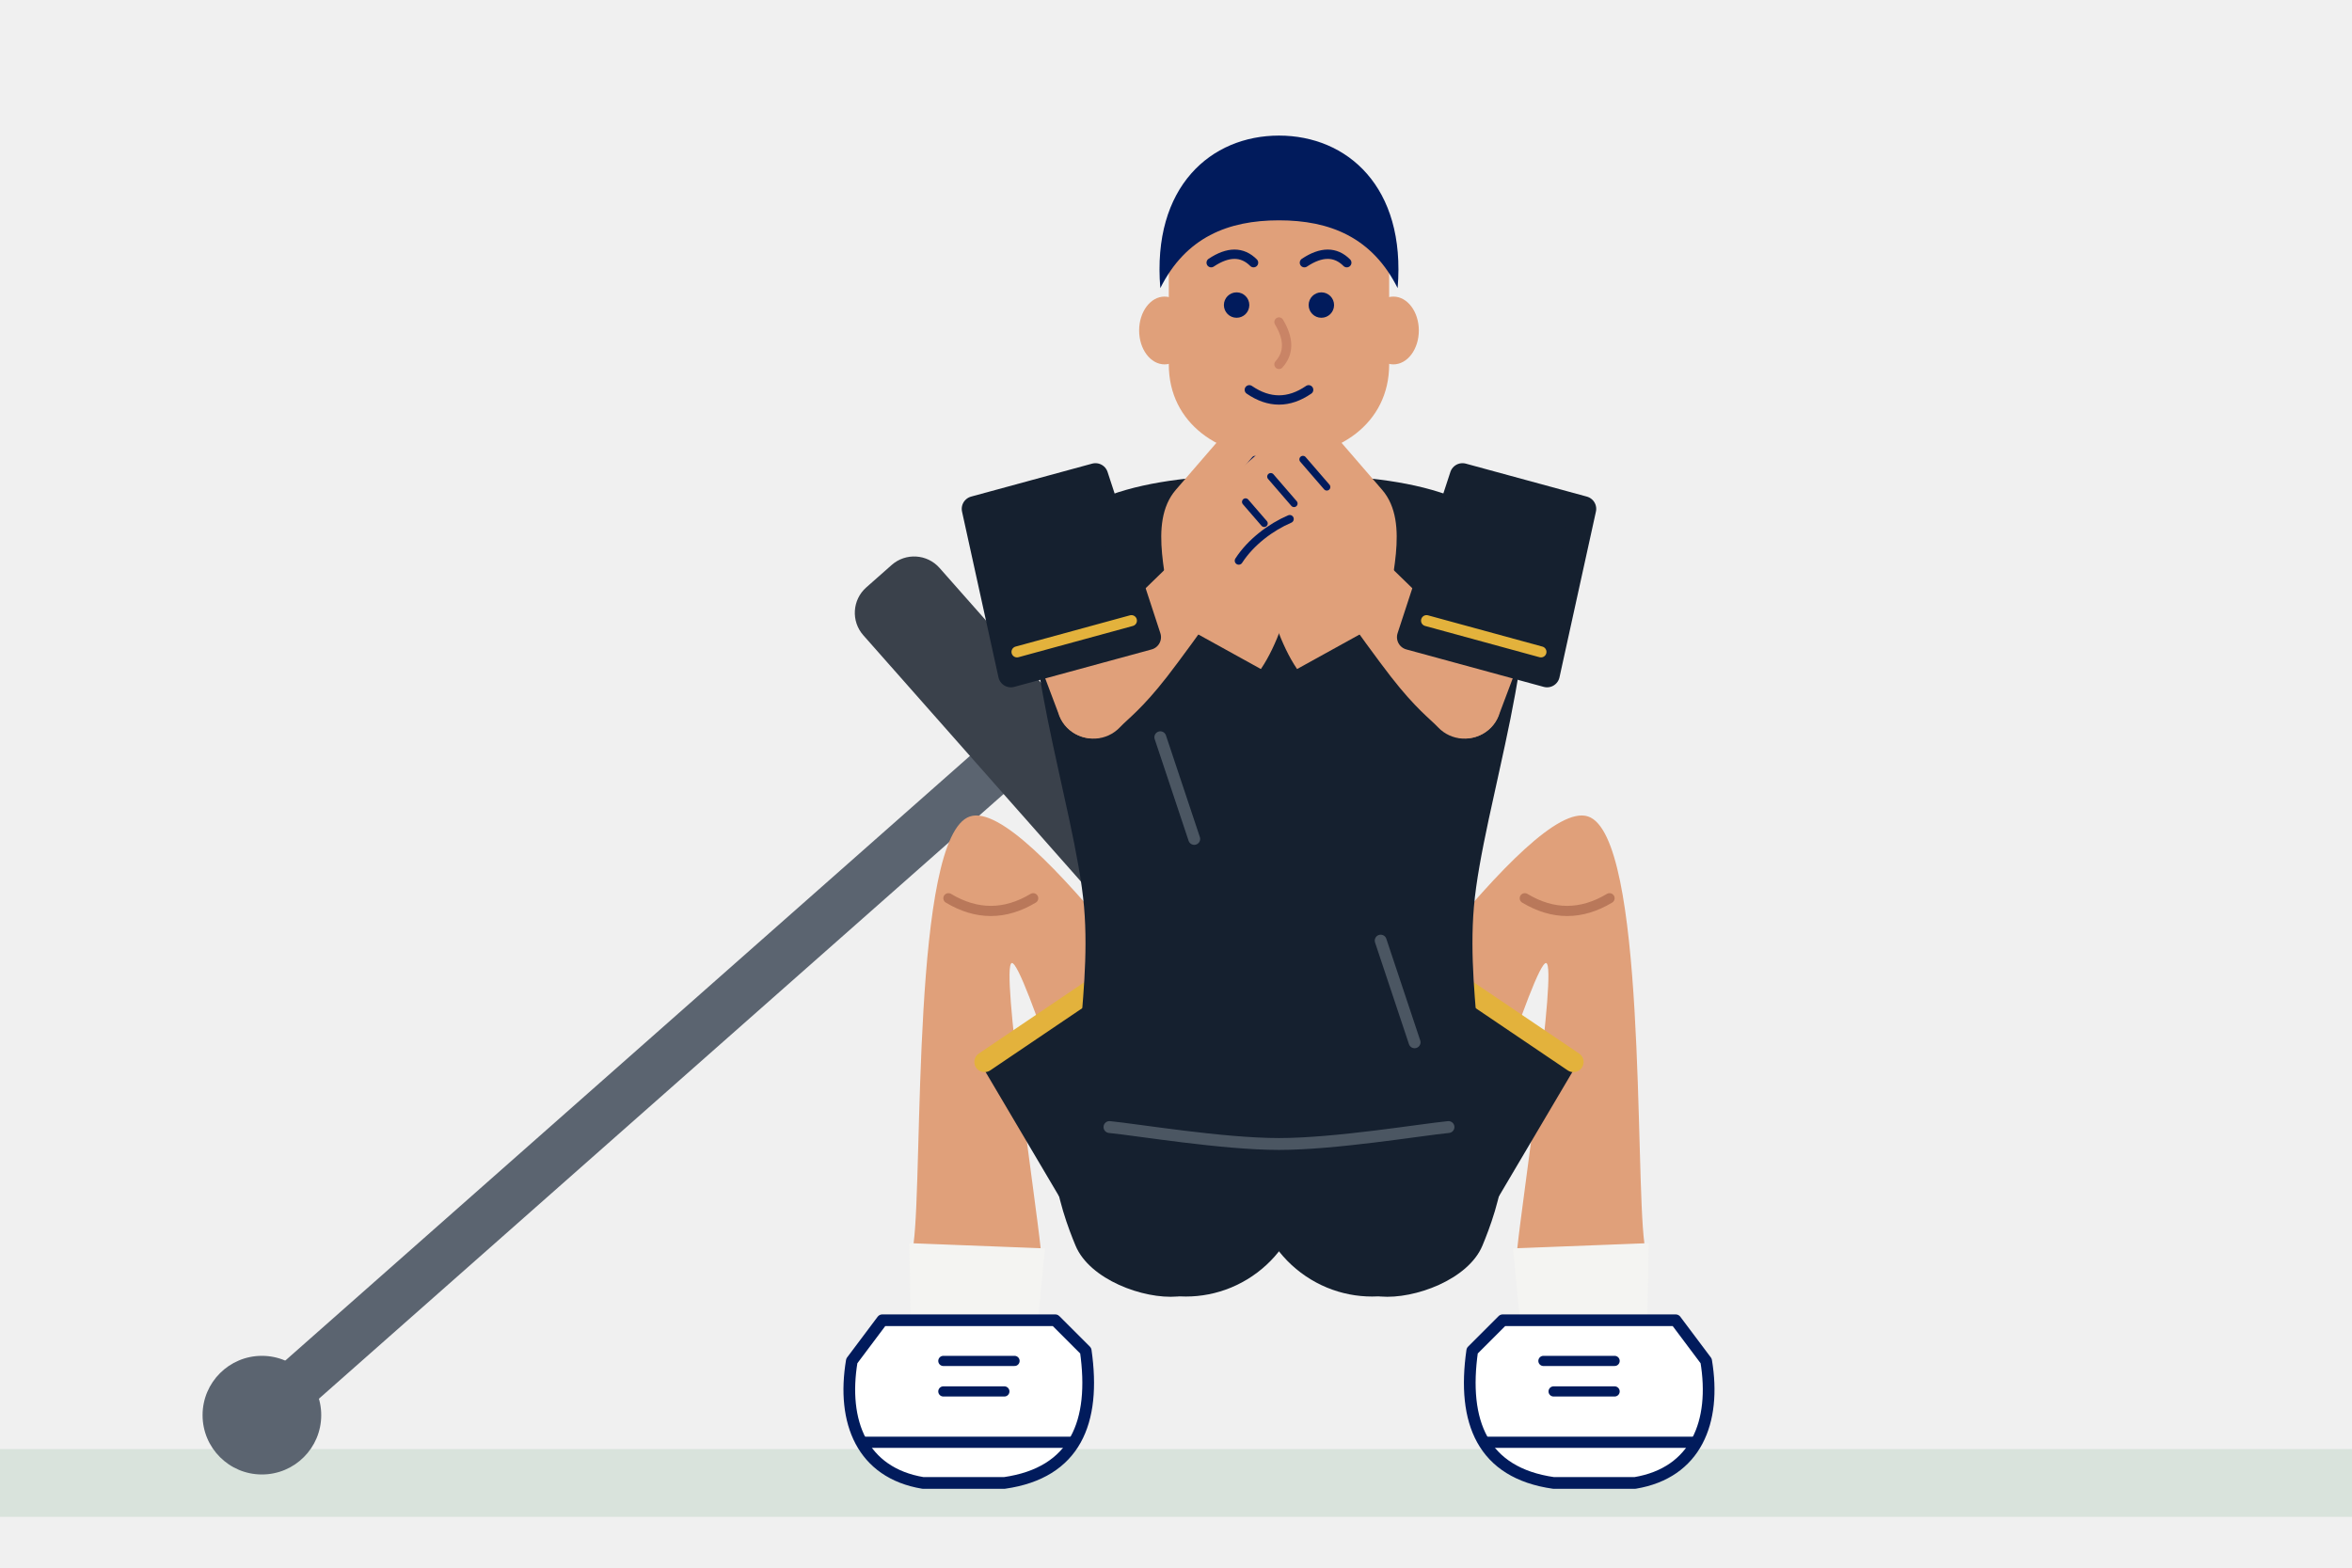
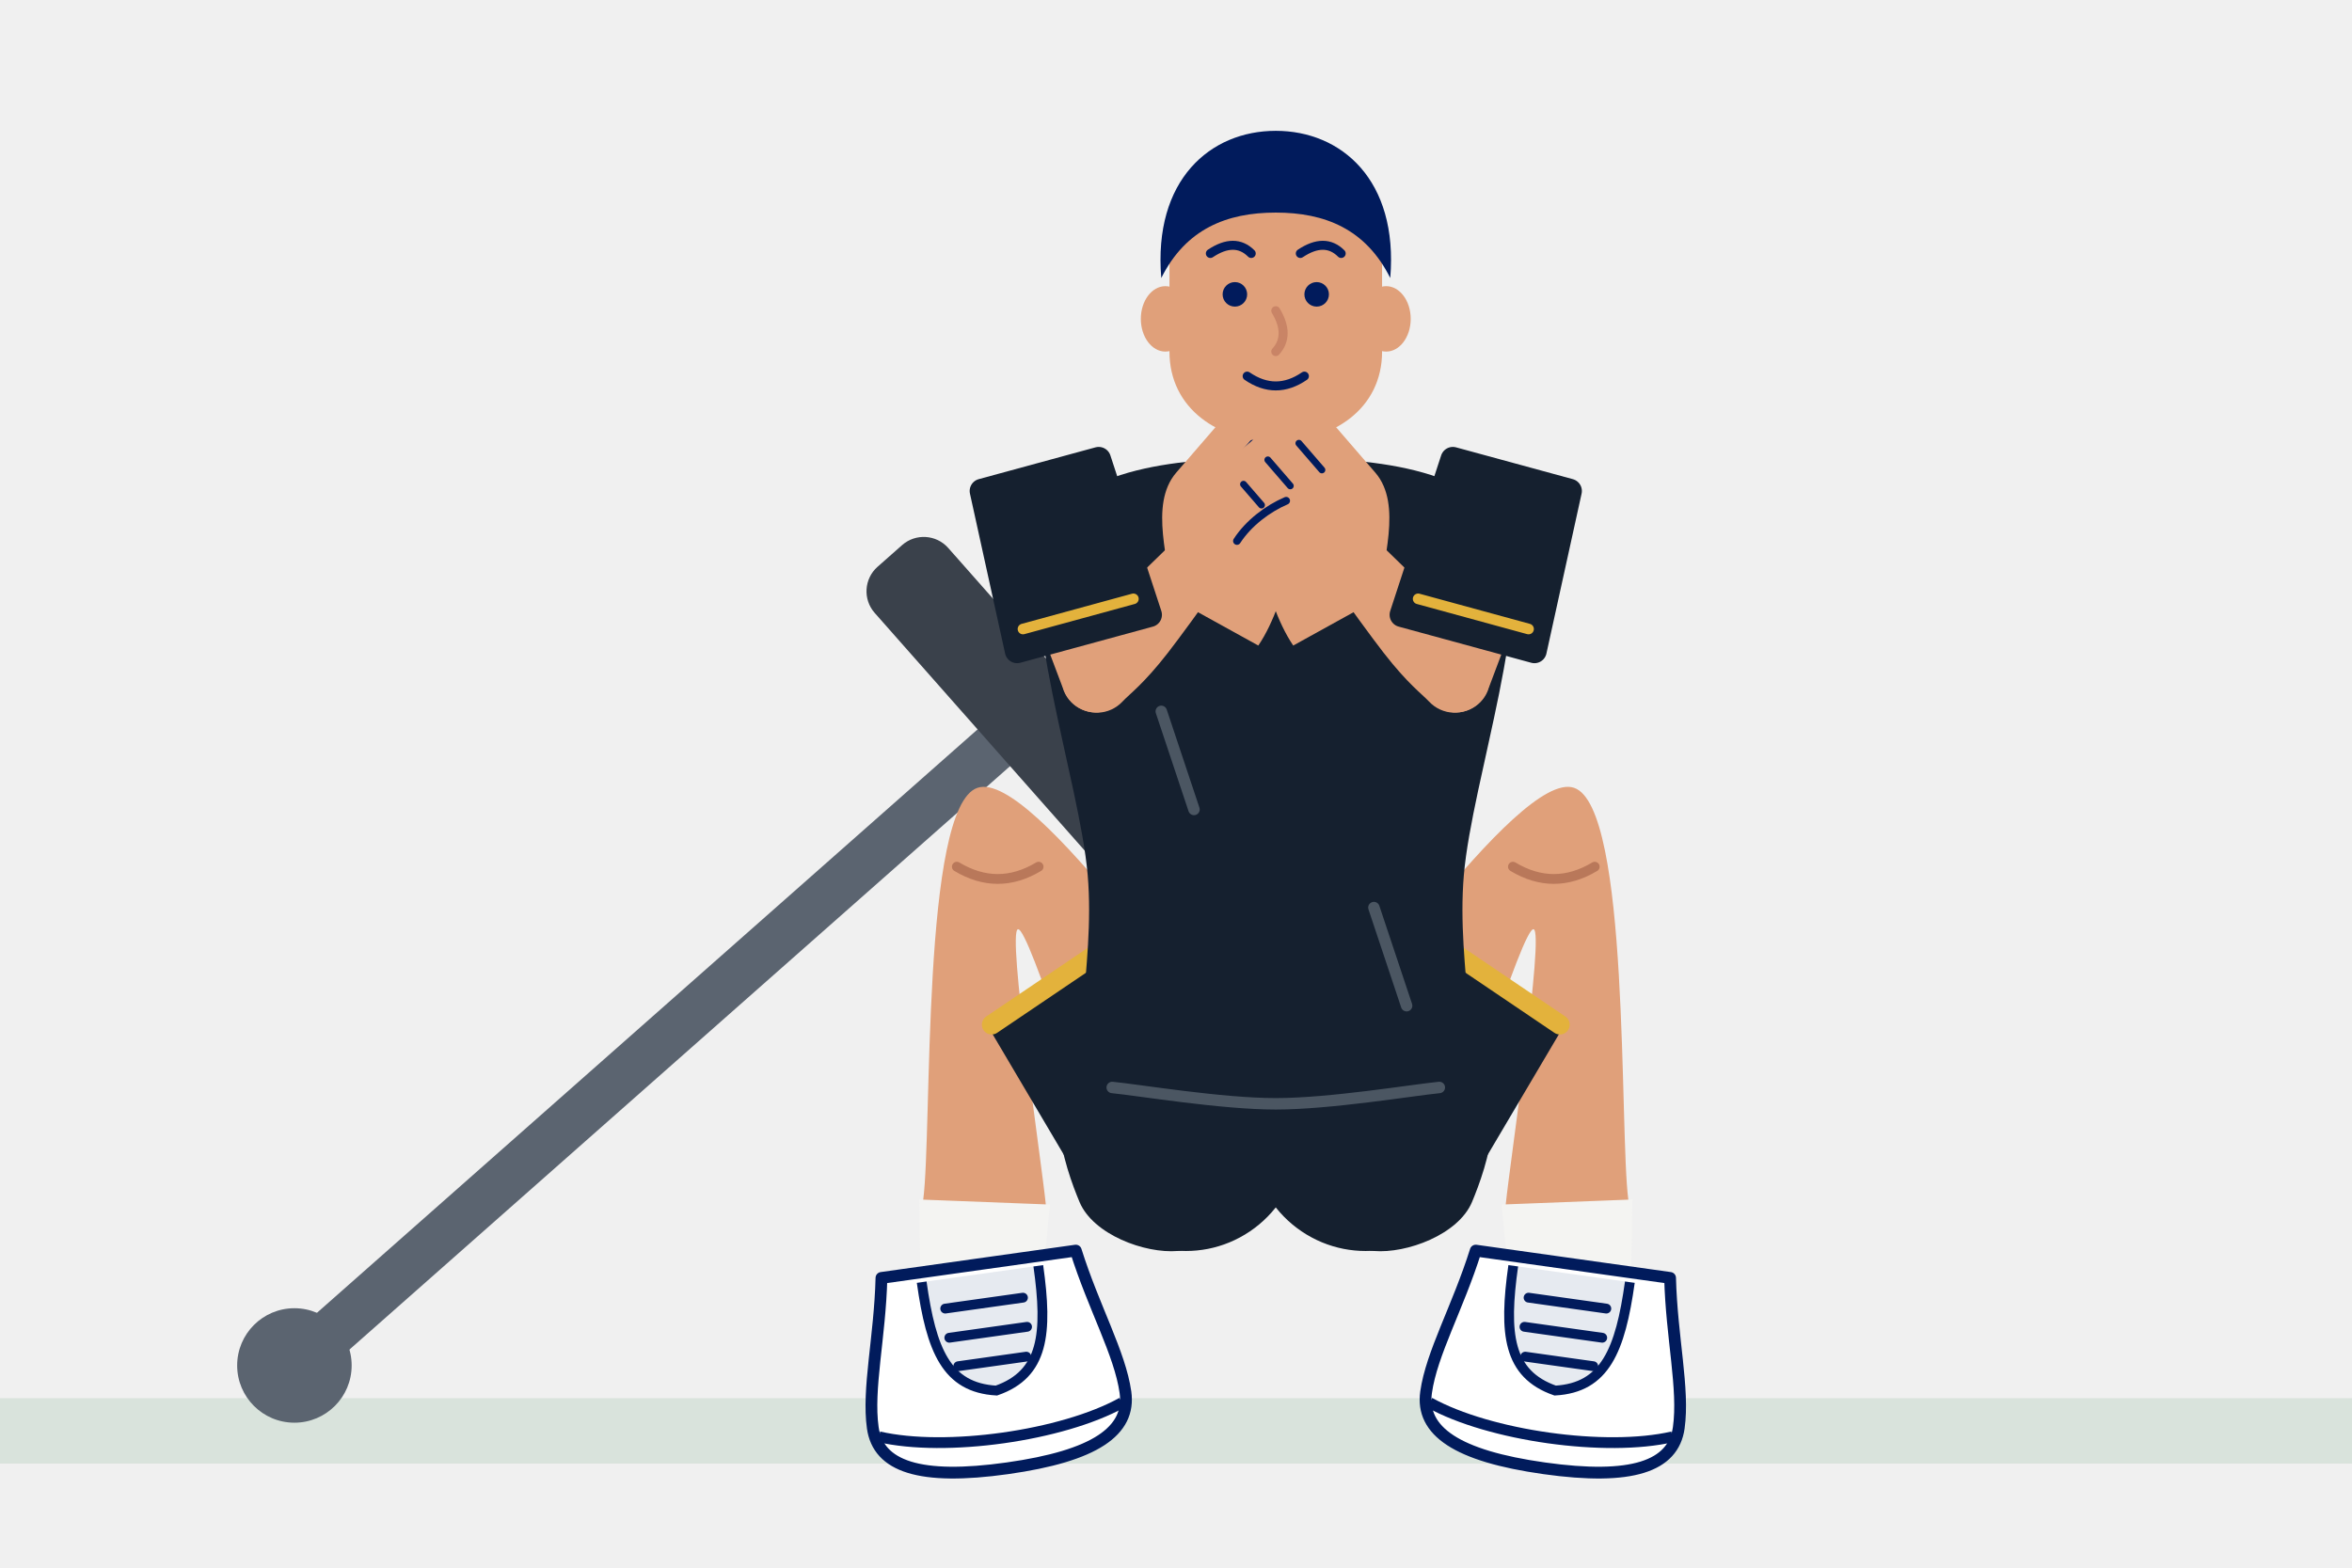
- <svg xmlns="http://www.w3.org/2000/svg" viewBox="89.1 115.0 277.5 185.0" role="img" aria-label="Landmine Russian Twist, lean back, bar at chest">
+ <svg xmlns="http://www.w3.org/2000/svg" viewBox="84.0 115.0 287.6 191.7" role="img" aria-label="Landmine Russian Twist, lean back, bar at chest">
  <rect x="40" y="286" width="400" height="8" rx="4" fill="#d9e3dc" />
  <path d="M120 282 L246 170.7" stroke="#5b6470" stroke-width="6" stroke-linecap="round" />
  <circle cx="120" cy="282" r="7" fill="#5b6470" />
  <g transform="translate(210.02 202.48) rotate(-41.46)">
    <rect x="-6" y="-26" width="12" height="52" rx="4" fill="#3a414b" />
  </g>
  <path d="M211.53 271.29 C211.67 269.79 212.24 263.81 212.38 262.31 L196.39 261.7 C196.42 263.2 196.52 269.21 196.54 270.71 Z" fill="#f4f4f2" />
  <path d="M238.11 247.84 C232.35 241.75 210.4 209.03 203.53 211.35 C196.66 213.66 198 253.32 196.89 261.72 L211.88 262.3 C211.31 256.69 207.14 229.01 208.47 228.65 C209.81 228.3 217.99 254.91 219.89 260.16 A11 11 0 0 0 238.11 247.84 Z" fill="#e0a07a" />
  <path d="M201 221 q5 3 10 0" fill="none" stroke="#b9785a" stroke-width="1.2" stroke-linecap="round" stroke-linejoin="round" />
  <path d="M240.6 246.16 C238.09 242.9 228.06 229.86 225.55 226.6 L204.85 240.6 C206.94 244.14 215.31 258.3 217.4 261.84 A14 14 0 0 0 240.6 246.16 Z" fill="#15202f" />
  <path d="M225.14 226.88 L205.26 240.32" fill="none" stroke="#e3b23c" stroke-width="2.4" stroke-linecap="round" stroke-linejoin="round" />
-   <g transform="translate(204 272) scale(-1.2 1.2)">
-     <path d="M-11 2 C-12 9 -10 14 -3 15 L5 15 C11 14 13 9 12 3 L9 -1 L-8 -1 Z" fill="#FFFFFF" stroke="#011B5C" stroke-width="1.15" stroke-linejoin="round" />
-     <path d="M-10 11 H11" fill="none" stroke="#011B5C" stroke-width="1.1" />
-     <path d="M-4 3 h7 M-3 6 h6" stroke="#011B5C" stroke-width="1" stroke-linecap="round" />
+   <g transform="translate(204 272) rotate(-8) scale(-1.2 1.2)">
+     <path d="M-10 -2 C-11 4 -13 9 -13 13 C-13 17 -9 19 0 19 C9 19 13 17 13 13 C13 9 11 4 10 -2 Z" fill="#FFFFFF" stroke="#011B5C" stroke-width="1.2" stroke-linejoin="round" />
+     <path d="M-12.5 14 C-6 16.5 6 16.5 12.5 14" fill="none" stroke="#011B5C" stroke-width="1.1" />
+     <path d="M-6 -1 C-6 6 -5 10 0 11 C5 10 6 6 6 -1" fill="#e6eaf0" stroke="#011B5C" stroke-width="1" />
+     <path d="M-4 2 h8 M-4 5 h8 M-3.5 8 h7" stroke="#011B5C" stroke-width="1" stroke-linecap="round" />
  </g>
  <path d="M283.46 270.71 C283.48 269.21 283.58 263.2 283.61 261.7 L267.62 262.31 C267.76 263.81 268.33 269.79 268.47 271.29 Z" fill="#f4f4f2" />
  <path d="M260.11 260.16 C262.01 254.91 270.19 228.3 271.53 228.65 C272.86 229.01 268.69 256.69 268.12 262.3 L283.11 261.72 C282 253.32 283.34 213.66 276.47 211.35 C269.6 209.03 247.65 241.75 241.89 247.84 A11 11 0 0 0 260.11 260.16 Z" fill="#e0a07a" />
  <path d="M269 221 q5 3 10 0" fill="none" stroke="#b9785a" stroke-width="1.2" stroke-linecap="round" stroke-linejoin="round" />
  <path d="M262.6 261.84 C264.69 258.3 273.06 244.14 275.15 240.6 L254.45 226.6 C251.94 229.86 241.91 242.9 239.4 246.16 A14 14 0 0 0 262.6 261.84 Z" fill="#15202f" />
  <path d="M274.74 240.32 L254.86 226.88" fill="none" stroke="#e3b23c" stroke-width="2.4" stroke-linecap="round" stroke-linejoin="round" />
-   <g transform="translate(276 272) scale(1.2 1.2)">
-     <path d="M-11 2 C-12 9 -10 14 -3 15 L5 15 C11 14 13 9 12 3 L9 -1 L-8 -1 Z" fill="#FFFFFF" stroke="#011B5C" stroke-width="1.15" stroke-linejoin="round" />
-     <path d="M-10 11 H11" fill="none" stroke="#011B5C" stroke-width="1.1" />
-     <path d="M-4 3 h7 M-3 6 h6" stroke="#011B5C" stroke-width="1" stroke-linecap="round" />
+   <g transform="translate(276 272) rotate(8) scale(1.2 1.2)">
+     <path d="M-10 -2 C-11 4 -13 9 -13 13 C-13 17 -9 19 0 19 C9 19 13 17 13 13 C13 9 11 4 10 -2 Z" fill="#FFFFFF" stroke="#011B5C" stroke-width="1.2" stroke-linejoin="round" />
+     <path d="M-12.5 14 C-6 16.5 6 16.5 12.5 14" fill="none" stroke="#011B5C" stroke-width="1.1" />
+     <path d="M-6 -1 C-6 6 -5 10 0 11 C5 10 6 6 6 -1" fill="#e6eaf0" stroke="#011B5C" stroke-width="1" />
+     <path d="M-4 2 h8 M-4 5 h8 M-3.5 8 h7" stroke="#011B5C" stroke-width="1" stroke-linecap="round" />
  </g>
  <path d="M218 244 C225.67 241 254.33 241 262 244 C269.67 247 265.67 258 264 262 C262.33 266 256 268.33 252 268 C248 267.67 244 260 240 260 C236 260 232 267.67 228 268 C224 268.33 217.67 266 216 262 C214.33 258 210.33 247 218 244 Z" fill="#15202f" />
  <path d="M218 250 C214.17 244.67 218 233.67 217 222 C216 210.33 208.17 188.5 212 180 C215.83 171.5 230.67 171 240 171 C249.33 171 264.17 171.5 268 180 C271.83 188.5 264 210.33 263 222 C262 233.67 265.83 244.67 262 250 C258.17 255.33 247.33 254 240 254 C232.67 254 221.83 255.33 218 250 Z" fill="#15202f" />
  <path d="M220 248 C223.33 248.33 233.33 250 240 250 C246.67 250 256.67 248.33 260 248" fill="none" stroke="#4b5662" stroke-width="1.4" stroke-linecap="round" stroke-linejoin="round" />
  <path d="M226 202 C226.67 204 229.33 212 230 214" fill="none" stroke="#4b5662" stroke-width="1.4" stroke-linecap="round" stroke-linejoin="round" />
  <path d="M252 226 C252.67 228 255.33 236 256 238" fill="none" stroke="#4b5662" stroke-width="1.4" stroke-linecap="round" stroke-linejoin="round" />
  <path d="M234 178 L246 178 L245 164 L235 164 Z" fill="#e0a07a" />
  <path d="M232 175 q8 6 16 0" fill="none" stroke="#011B5C" stroke-width="1.2" stroke-linecap="round" stroke-linejoin="round" />
  <g transform="translate(240 152) rotate(0)">
    <ellipse cx="-13.5" cy="2" rx="3" ry="4" fill="#e0a07a" />
    <ellipse cx="13.5" cy="2" rx="3" ry="4" fill="#e0a07a" />
    <path d="M-13 -6 C-13 -16 -7 -19 0 -19 C7 -19 13 -16 13 -6 L13 6 C13 13 7 17 0 17 C-7 17 -13 13 -13 6 Z" fill="#e0a07a" />
    <path d="M-14 -3 C-15 -15 -8 -21 0 -21 C8 -21 15 -15 14 -3 C11 -9 6 -11 0 -11 C-6 -11 -11 -9 -14 -3 Z" fill="#011B5C" />
    <circle cx="-5" cy="-1" r="1.5" fill="#011B5C" />
    <circle cx="5" cy="-1" r="1.5" fill="#011B5C" />
    <path d="M-8 -6 q3 -2 5 0 M3 -6 q3 -2 5 0" fill="none" stroke="#011B5C" stroke-width="1.1" stroke-linecap="round" stroke-linejoin="round" />
    <path d="M0 1 q1.8 3 0 5" fill="none" stroke="#c98466" stroke-width="1.1" stroke-linecap="round" stroke-linejoin="round" />
    <path d="M-3.5 9 q3.5 2.4 7 0" fill="none" stroke="#011B5C" stroke-width="1.1" stroke-linecap="round" stroke-linejoin="round" />
  </g>
  <path d="M221.25 200.81 C222.18 199.82 223.82 198.68 226.8 194.85 C229.78 191.02 237.07 180.67 239.12 177.83 L234.88 174.17 C232.37 176.61 223.19 185.33 219.84 188.83 C216.48 192.34 215.59 194.13 214.75 195.19 A4.3 4.3 0 0 0 221.25 200.81 Z" fill="#e0a07a" />
  <path d="M206.6 177.47 C207.1 179.11 208.36 183.69 209.59 187.29 C210.81 190.9 213.22 197.14 213.95 199.11 A4.2 4.2 0 0 0 222.05 196.89 C221.68 194.83 220.59 188.23 219.81 184.51 C219.04 180.78 217.8 176.19 217.4 174.53 Z" fill="#e0a07a" />
  <path d="M204.07 175.05 L208.37 194.61 L224.58 190.19 L218.35 171.16 Z" fill="#15202f" stroke="#15202f" stroke-width="3" stroke-linecap="round" stroke-linejoin="round" />
  <path d="M209.09 191.93 C211.34 191.31 220.34 188.86 222.59 188.24" fill="none" stroke="#e3b23c" stroke-width="1.3" stroke-linecap="round" stroke-linejoin="round" />
  <path transform="translate(237 176) rotate(40.82) scale(1.05 1.05)" d="M0.4 14.8 C-2.2 11.8 -8.6 8.4 -8.6 3.4 V-3.6 C-8.6 -7.2 -6 -8.8 -2.6 -8.8 H3 C6.4 -8.8 8.6 -7.2 8.6 -3.6 V2.4 C9.8 5.8 11.4 9 11.8 12.4 Z" fill="#e0a07a" />
  <g transform="translate(237 176) rotate(40.82) scale(1.05 1.05)">
    <path d="M4.4 -8.2 C1.6 -8.2 -1.4 -8 -4 -7.5 C-6.6 -7 -7.9 -5.8 -7.9 -3.4 V0.2 Q-7.9 2 -6 2 Q-4.2 2 -4.1 0.6 Q-4 2.8 -2.1 2.8 Q-0.2 2.8 -0.1 0.9 Q0 3.1 1.9 3.1 Q3.8 3.1 3.9 1 L4.4 -1 Z" fill="#e0a07a" />
    <path d="M3.9 -8.2 H4.6 C6.6 -8.2 7.9 -7 7.9 -4.6 V0.9 Q7.9 2.9 5.9 2.9 Q3.95 2.9 3.9 1 Z" fill="#e0a07a" />
    <path d="M4.4 8.4 C7.2 8 9.8 6 10.5 2.8 C10.9 0.8 10.2 -0.9 8.6 -1.3 C6.4 -1.8 3.6 -1.6 1.6 -1.1 C0.2 -0.7 -0.3 0.9 0.6 1.9 C1.4 2.8 3.4 3 5.4 3.1 C6.2 4.4 5.8 6.4 4.4 8.4 Z" fill="#e0a07a" />
    <path d="M1.4 -0.9 C3.6 -1.6 6.4 -1.8 8.8 -1.1" fill="none" stroke="#011B5C" stroke-width="0.9" stroke-linecap="round" />
    <path d="M3.9 -5.6 V-2.4 M-0.1 -5.9 V-1.9 M-4.1 -5 V-0.9" fill="none" stroke="#011B5C" stroke-width="0.8" stroke-linecap="round" />
  </g>
  <path d="M265.25 195.19 C264.41 194.13 263.52 192.34 260.16 188.83 C256.81 185.33 247.63 176.61 245.12 174.17 L240.88 177.83 C242.93 180.67 250.22 191.02 253.2 194.85 C256.18 198.68 257.82 199.82 258.75 200.81 A4.3 4.3 0 0 0 265.25 195.19 Z" fill="#e0a07a" />
  <path d="M262.6 174.53 C262.2 176.19 260.96 180.78 260.19 184.51 C259.41 188.23 258.32 194.83 257.95 196.89 A4.2 4.2 0 0 0 266.05 199.11 C266.78 197.14 269.19 190.9 270.41 187.29 C271.64 183.69 272.9 179.11 273.4 177.47 Z" fill="#e0a07a" />
  <path d="M261.65 171.16 L255.42 190.19 L271.63 194.61 L275.93 175.05 Z" fill="#15202f" stroke="#15202f" stroke-width="3" stroke-linecap="round" stroke-linejoin="round" />
  <path d="M257.41 188.24 C259.66 188.86 268.66 191.31 270.91 191.93" fill="none" stroke="#e3b23c" stroke-width="1.3" stroke-linecap="round" stroke-linejoin="round" />
  <path transform="translate(243 176) rotate(-40.82) scale(-1.05 1.05)" d="M0.4 14.8 C-2.2 11.8 -8.6 8.4 -8.6 3.4 V-3.6 C-8.6 -7.2 -6 -8.8 -2.6 -8.8 H3 C6.4 -8.8 8.6 -7.2 8.6 -3.6 V2.4 C9.8 5.8 11.4 9 11.8 12.4 Z" fill="#e0a07a" />
  <g transform="translate(243 176) rotate(-40.82) scale(-1.05 1.05)">
    <path d="M4.4 -8.2 C1.6 -8.2 -1.4 -8 -4 -7.5 C-6.6 -7 -7.9 -5.8 -7.9 -3.4 V0.2 Q-7.9 2 -6 2 Q-4.2 2 -4.1 0.6 Q-4 2.8 -2.1 2.8 Q-0.2 2.8 -0.1 0.9 Q0 3.1 1.9 3.1 Q3.8 3.1 3.9 1 L4.4 -1 Z" fill="#e0a07a" />
    <path d="M3.9 -8.2 H4.6 C6.6 -8.2 7.9 -7 7.9 -4.6 V0.9 Q7.9 2.9 5.9 2.9 Q3.95 2.9 3.9 1 Z" fill="#e0a07a" />
    <path d="M4.4 8.4 C7.2 8 9.8 6 10.5 2.8 C10.9 0.8 10.2 -0.9 8.6 -1.3 C6.4 -1.8 3.6 -1.6 1.6 -1.1 C0.2 -0.7 -0.3 0.9 0.6 1.9 C1.4 2.8 3.4 3 5.4 3.1 C6.2 4.4 5.8 6.4 4.4 8.4 Z" fill="#e0a07a" />
    <path d="M1.4 -0.9 C3.6 -1.6 6.4 -1.8 8.8 -1.1" fill="none" stroke="#011B5C" stroke-width="0.9" stroke-linecap="round" />
    <path d="M3.9 -5.6 V-2.4 M-0.1 -5.9 V-1.9 M-4.1 -5 V-0.9" fill="none" stroke="#011B5C" stroke-width="0.8" stroke-linecap="round" />
  </g>
</svg>
